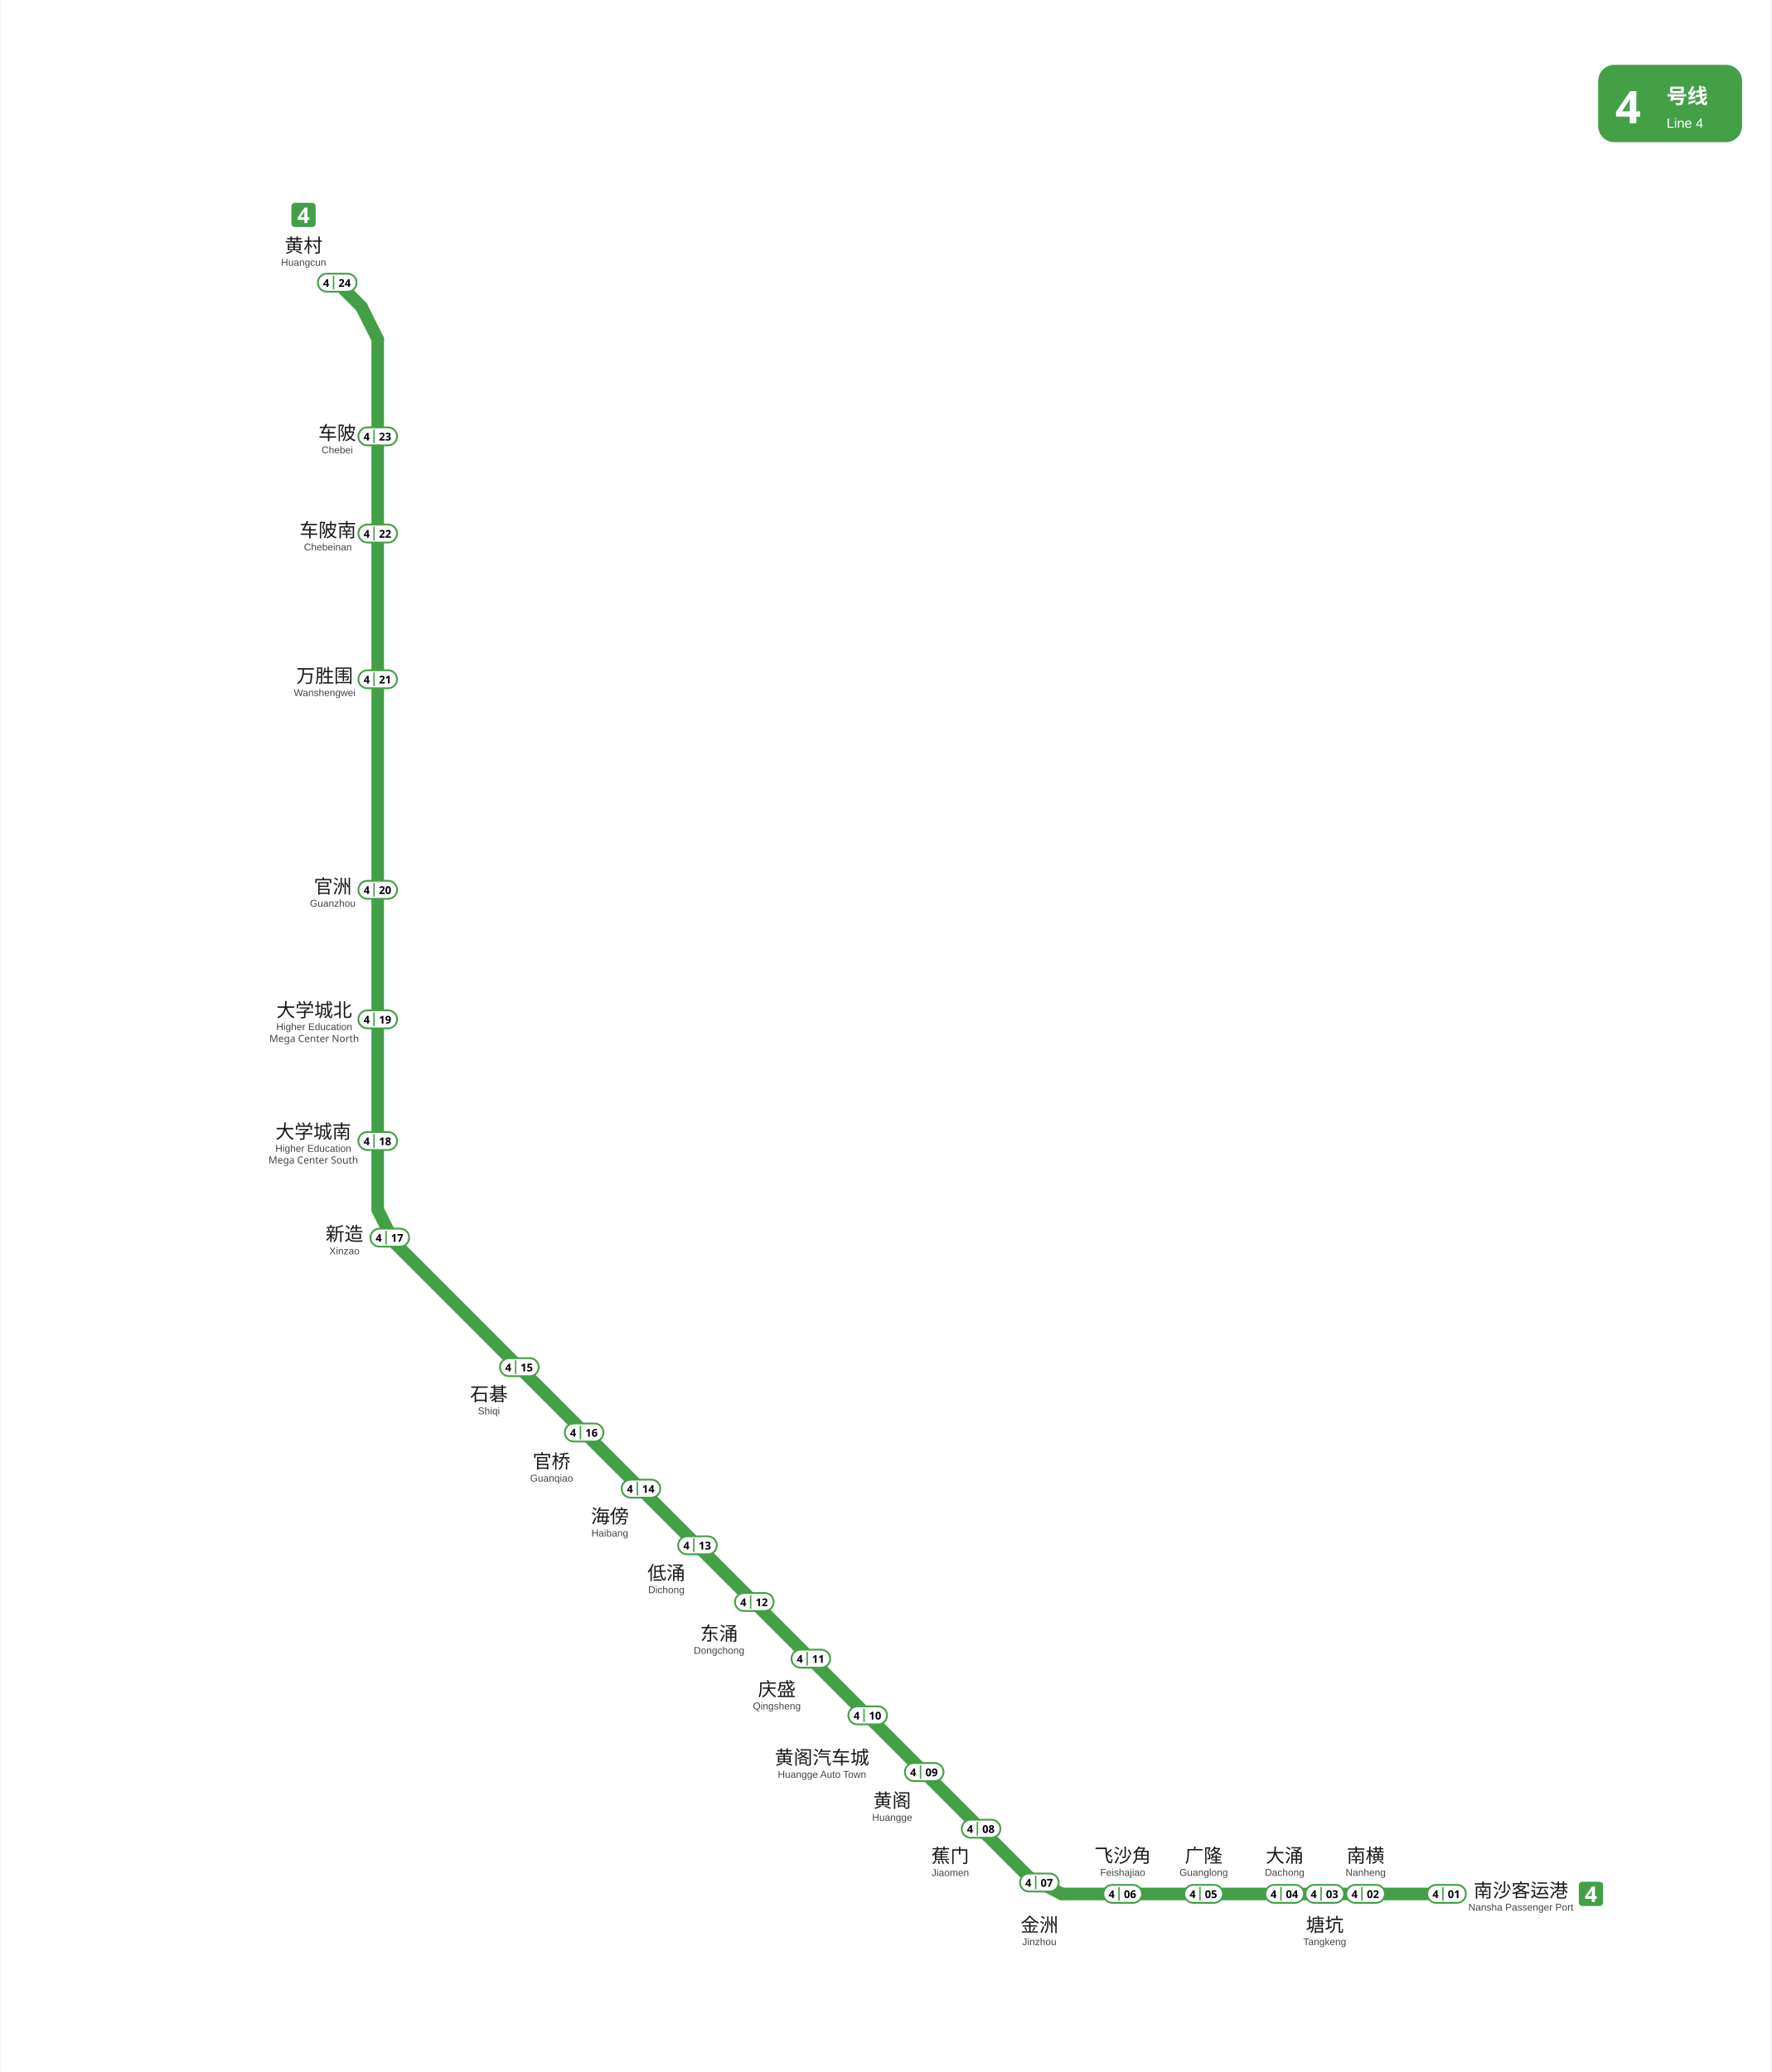
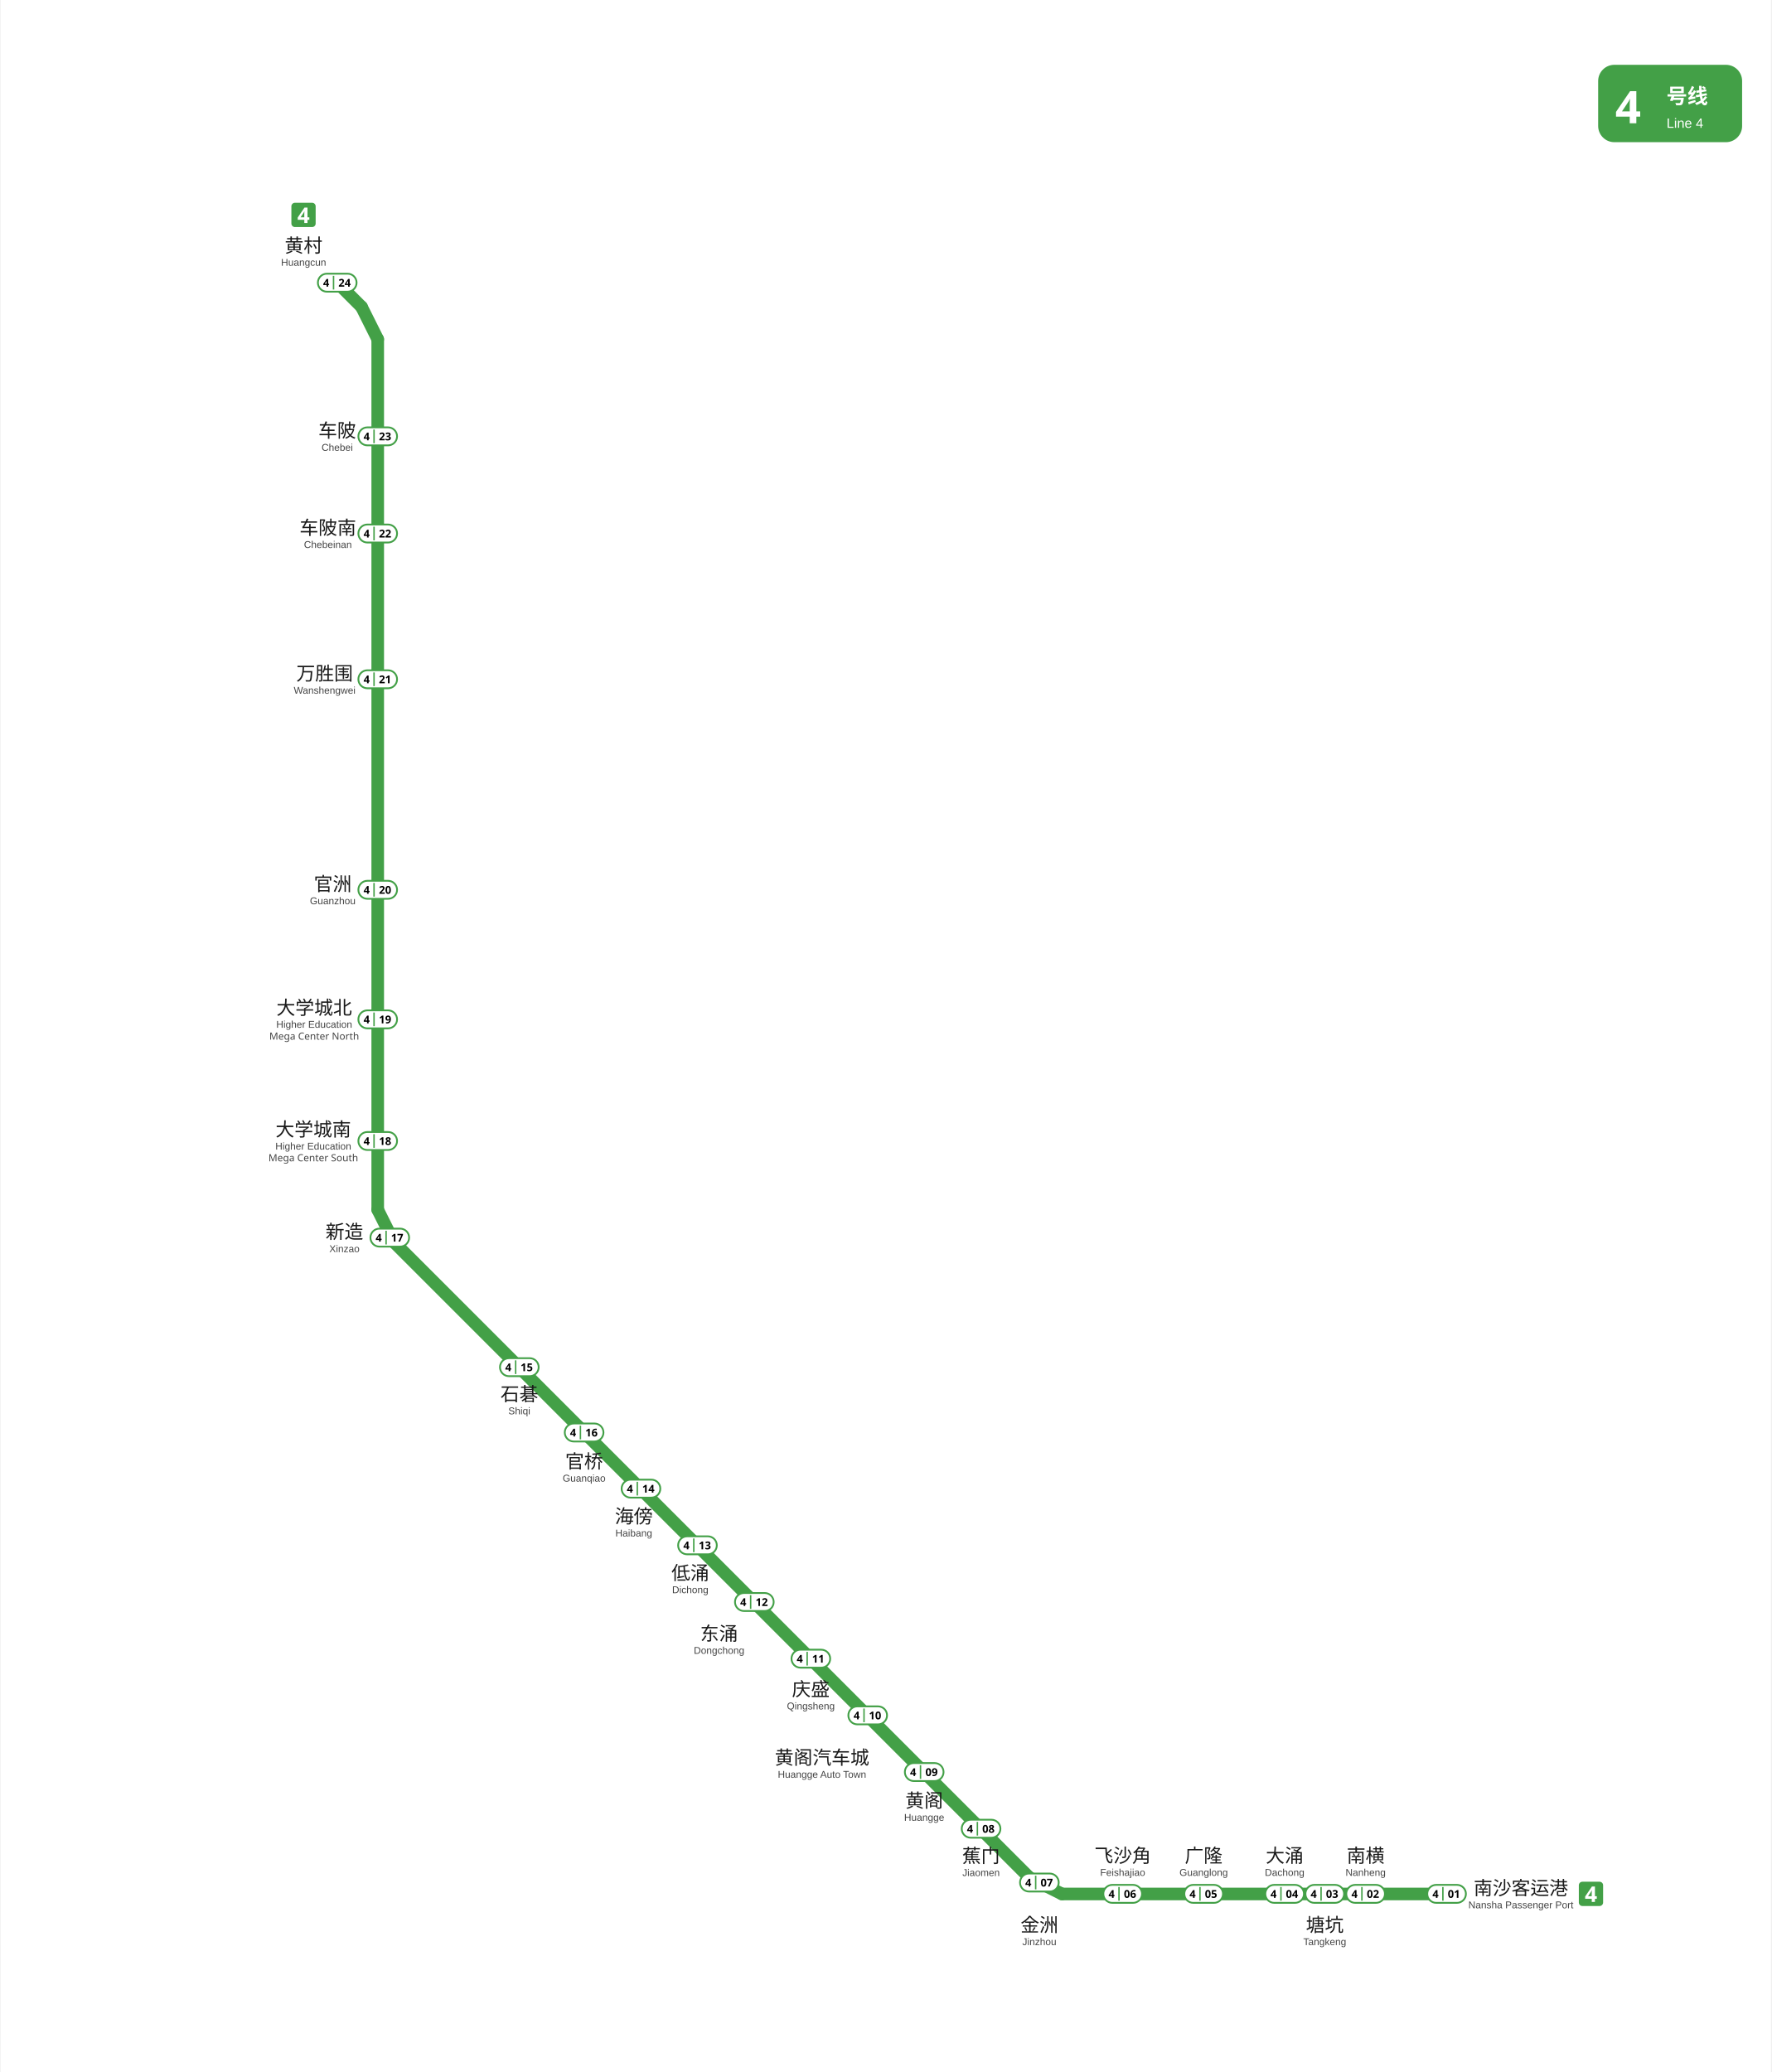
<svg xmlns="http://www.w3.org/2000/svg" viewBox="1774.9 767.7 983.8 1151.5" data-pins="万胜围,东涌,低涌,南横,南沙客运港,塘坑,大学城北,大学城南,大涌,官桥,官洲,广隆,庆盛,新造,海傍,石碁,蕉门,车陂,车陂南,金洲,飞沙角,黄村,黄阁,黄阁汽车城" width="984" height="1151">
  <rect x="1774.917" y="767.717" width="983.828" height="1151.483" fill="#ffffff" />
  <g id="走廊">
    <line x1="1984.50" y1="956.25" x2="1984.50" y2="1440.00" style="fill:none;stroke:#43A047;stroke-width:7;stroke-linecap:round" />
    <line x1="1993.50" y1="1458.00" x2="2346.75" y2="1811.25" style="fill:none;stroke:#43A047;stroke-width:7;stroke-linecap:round" />
    <line x1="2364.75" y1="1820.25" x2="2578.50" y2="1820.25" style="fill:none;stroke:#43A047;stroke-width:7;stroke-linecap:round" />
    <line x1="1962.00" y1="924.75" x2="1975.50" y2="938.25" style="fill:none;stroke:#43A047;stroke-width:7;stroke-linecap:round" />
    <line x1="1984.50" y1="1440.00" x2="1993.50" y2="1458.00" style="fill:none;stroke:#43A047;stroke-width:7;stroke-linecap:round" />
    <line x1="2364.75" y1="1820.25" x2="2346.75" y2="1811.25" style="fill:none;stroke:#43A047;stroke-width:7;stroke-linecap:round" />
    <line x1="1984.50" y1="956.25" x2="1975.50" y2="938.25" style="fill:none;stroke:#43A047;stroke-width:7;stroke-linecap:round" />
  </g>
  <g id="线路徽标">
    <g data-badge="header" transform="translate(2662.74 803.717)" data-ink="#FFFFFF" data-box="2662.7,803.7,2742.7,846.7" data-chip="2662.7,803.7,2742.7,846.7">
      <rect x="0" y="0" width="80.0" height="43.0" rx="9.0" fill="#43A047" />
      <text x="9.5" y="32.5" font-family="'Microsoft YaHei', sans-serif" font-size="25" font-weight="bold" fill="#FFFFFF">4</text>
      <text x="38.0" y="21.5" font-family="'Microsoft YaHei', sans-serif" font-size="11.5" font-weight="600" fill="#FFFFFF">号线</text>
      <text x="38.0" y="35.0" font-family="Arial, sans-serif" font-size="7.5" fill="#FFFFFF">Line 4</text>
    </g>
    <g data-badge="chip" transform="translate(1936.52 880.394)" data-box="1936.5,880.4,1950.0,893.9">
      <path d="M11.54 13.49h-9.59c-1.07 0 -1.95 -0.88 -1.95 -1.95v-9.59c0 -1.07 0.88 -1.95 1.95 -1.95h9.59c1.07 0 1.95 0.88 1.95 1.95v9.59C13.49 12.61 12.61 13.49 11.54 13.49z" fill="#43A047" />
      <path d="M9.97 9.46h-1.03v1.78h-1.76v-1.78h-3.66v-1.26l3.76 -5.53h1.67v5.39h1.03V9.46zM7.17 8.06v-1.45c0 -0.18 0 -0.41 0.01 -0.67c0.01 -0.26 0.02 -0.51 0.03 -0.74c0.01 -0.23 0.02 -0.38 0.03 -0.45h-0.05c-0.07 0.16 -0.15 0.32 -0.23 0.47c-0.08 0.15 -0.18 0.31 -0.28 0.47l-1.57 2.38H7.17z" fill="#FFFFFF" />
    </g>
    <g data-badge="chip" transform="translate(2652 1813.46)" data-box="2652.0,1813.5,2665.5,1826.9">
      <path d="M11.54 13.49h-9.59c-1.07 0 -1.95 -0.88 -1.95 -1.95v-9.59c0 -1.07 0.88 -1.95 1.95 -1.95h9.59c1.07 0 1.95 0.88 1.95 1.95v9.59C13.49 12.61 12.61 13.49 11.54 13.49z" fill="#43A047" />
      <path d="M9.97 9.46h-1.03v1.78h-1.76v-1.78h-3.66v-1.26l3.76 -5.53h1.67v5.39h1.03V9.46zM7.17 8.06v-1.45c0 -0.18 0 -0.41 0.01 -0.67c0.01 -0.26 0.02 -0.51 0.03 -0.74c0.01 -0.23 0.02 -0.38 0.03 -0.45h-0.05c-0.07 0.16 -0.15 0.32 -0.23 0.47c-0.08 0.15 -0.18 0.31 -0.28 0.47l-1.57 2.38H7.17z" fill="#FFFFFF" />
    </g>
  </g>
  <g id="站名标注" font-family="'Microsoft YaHei', 'PingFang SC', sans-serif">
    <text x="1943.30" y="907.90" text-anchor="middle" font-size="10.5" font-weight="500" fill="#1a1a1a">黄村</text>
    <text x="1943.30" y="915.40" text-anchor="middle" font-size="5.5" font-family="Arial, sans-serif" fill="#444444">Huangcun</text>
-     <text x="1962.00" y="1012.12" text-anchor="middle" font-size="10.5" font-weight="500" fill="#1a1a1a">车陂</text>
-     <text x="1962.00" y="1019.62" text-anchor="middle" font-size="5.5" font-family="Arial, sans-serif" fill="#444444">Chebei</text>
-     <text x="1956.80" y="1066.10" text-anchor="middle" font-size="10.5" font-weight="500" fill="#1a1a1a">车陂南</text>
-     <text x="1956.80" y="1073.60" text-anchor="middle" font-size="5.5" font-family="Arial, sans-serif" fill="#444444">Chebeinan</text>
-     <text x="1955.00" y="1147.04" text-anchor="middle" font-size="10.5" font-weight="500" fill="#1a1a1a">万胜围</text>
-     <text x="1955.00" y="1154.54" text-anchor="middle" font-size="5.5" font-family="Arial, sans-serif" fill="#444444">Wanshengwei</text>
-     <text x="1959.50" y="1264.08" text-anchor="middle" font-size="10.5" font-weight="500" fill="#1a1a1a">官洲</text>
-     <text x="1959.50" y="1271.58" text-anchor="middle" font-size="5.5" font-family="Arial, sans-serif" fill="#444444">Guanzhou</text>
-     <text x="1949.20" y="1332.80" text-anchor="middle" font-size="10.5" font-weight="500" fill="#1a1a1a">大学城北</text>
-     <text x="1949.20" y="1340.20" text-anchor="middle" font-size="5.5" font-family="Arial, sans-serif" fill="#444444">Higher Education</text>
-     <text x="1949.20" y="1346.80" text-anchor="middle" font-size="5.5" fill="#444444">Mega Center North</text>
-     <text x="1948.70" y="1400.32" text-anchor="middle" font-size="10.5" font-weight="500" fill="#1a1a1a">大学城南</text>
-     <text x="1948.70" y="1407.82" text-anchor="middle" font-size="5.5" font-family="Arial, sans-serif" fill="#444444">Higher Education</text>
-     <text x="1948.70" y="1414.32" text-anchor="middle" font-size="5.5" fill="#444444">Mega Center South</text>
-     <text x="1966.00" y="1457.20" text-anchor="middle" font-size="10.5" font-weight="500" fill="#1a1a1a">新造</text>
-     <text x="1966.00" y="1464.80" text-anchor="middle" font-size="5.5" font-family="Arial, sans-serif" fill="#444444">Xinzao</text>
-     <text x="2046.30" y="1546.20" text-anchor="middle" font-size="10.5" font-weight="500" fill="#1a1a1a">石碁</text>
-     <text x="2046.30" y="1553.70" text-anchor="middle" font-size="5.5" font-family="Arial, sans-serif" fill="#444444">Shiqi</text>
-     <text x="2081.10" y="1583.60" text-anchor="middle" font-size="10.5" font-weight="500" fill="#1a1a1a">官桥</text>
-     <text x="2081.10" y="1591.10" text-anchor="middle" font-size="5.5" font-family="Arial, sans-serif" fill="#444444">Guanqiao</text>
-     <text x="2113.50" y="1614.10" text-anchor="middle" font-size="10.5" font-weight="500" fill="#1a1a1a">海傍</text>
-     <text x="2113.50" y="1621.60" text-anchor="middle" font-size="5.5" font-family="Arial, sans-serif" fill="#444444">Haibang</text>
-     <text x="2144.90" y="1645.60" text-anchor="middle" font-size="10.5" font-weight="500" fill="#1a1a1a">低涌</text>
-     <text x="2144.90" y="1653.10" text-anchor="middle" font-size="5.5" font-family="Arial, sans-serif" fill="#444444">Dichong</text>
+     <text x="1962.00" y="1010.73" text-anchor="middle" font-size="10.5" font-weight="500" fill="#1a1a1a">车陂</text>
+     <text x="1962.00" y="1018.23" text-anchor="middle" font-size="5.5" font-family="Arial, sans-serif" fill="#444444">Chebei</text>
+     <text x="1956.80" y="1064.73" text-anchor="middle" font-size="10.5" font-weight="500" fill="#1a1a1a">车陂南</text>
+     <text x="1956.80" y="1072.23" text-anchor="middle" font-size="5.5" font-family="Arial, sans-serif" fill="#444444">Chebeinan</text>
+     <text x="1955.00" y="1145.73" text-anchor="middle" font-size="10.5" font-weight="500" fill="#1a1a1a">万胜围</text>
+     <text x="1955.00" y="1153.23" text-anchor="middle" font-size="5.5" font-family="Arial, sans-serif" fill="#444444">Wanshengwei</text>
+     <text x="1959.50" y="1262.73" text-anchor="middle" font-size="10.5" font-weight="500" fill="#1a1a1a">官洲</text>
+     <text x="1959.50" y="1270.23" text-anchor="middle" font-size="5.5" font-family="Arial, sans-serif" fill="#444444">Guanzhou</text>
+     <text x="1949.20" y="1331.48" text-anchor="middle" font-size="10.5" font-weight="500" fill="#1a1a1a">大学城北</text>
+     <text x="1949.20" y="1338.88" text-anchor="middle" font-size="5.5" font-family="Arial, sans-serif" fill="#444444">Higher Education</text>
+     <text x="1949.20" y="1345.48" text-anchor="middle" font-size="5.5" fill="#444444">Mega Center North</text>
+     <text x="1948.70" y="1399.08" text-anchor="middle" font-size="10.5" font-weight="500" fill="#1a1a1a">大学城南</text>
+     <text x="1948.70" y="1406.58" text-anchor="middle" font-size="5.5" font-family="Arial, sans-serif" fill="#444444">Higher Education</text>
+     <text x="1948.70" y="1413.08" text-anchor="middle" font-size="5.5" fill="#444444">Mega Center South</text>
+     <text x="1966.00" y="1455.98" text-anchor="middle" font-size="10.5" font-weight="500" fill="#1a1a1a">新造</text>
+     <text x="1966.00" y="1463.58" text-anchor="middle" font-size="5.5" font-family="Arial, sans-serif" fill="#444444">Xinzao</text>
+     <text x="2063.20" y="1546.20" text-anchor="middle" font-size="10.5" font-weight="500" fill="#1a1a1a">石碁</text>
+     <text x="2063.20" y="1553.70" text-anchor="middle" font-size="5.5" font-family="Arial, sans-serif" fill="#444444">Shiqi</text>
+     <text x="2099.20" y="1583.60" text-anchor="middle" font-size="10.5" font-weight="500" fill="#1a1a1a">官桥</text>
+     <text x="2099.20" y="1591.10" text-anchor="middle" font-size="5.5" font-family="Arial, sans-serif" fill="#444444">Guanqiao</text>
+     <text x="2126.80" y="1614.10" text-anchor="middle" font-size="10.5" font-weight="500" fill="#1a1a1a">海傍</text>
+     <text x="2126.80" y="1621.60" text-anchor="middle" font-size="5.5" font-family="Arial, sans-serif" fill="#444444">Haibang</text>
+     <text x="2158.20" y="1645.60" text-anchor="middle" font-size="10.5" font-weight="500" fill="#1a1a1a">低涌</text>
+     <text x="2158.20" y="1653.10" text-anchor="middle" font-size="5.5" font-family="Arial, sans-serif" fill="#444444">Dichong</text>
    <text x="2174.20" y="1679.30" text-anchor="middle" font-size="10.5" font-weight="500" fill="#1a1a1a">东涌</text>
    <text x="2174.20" y="1686.80" text-anchor="middle" font-size="5.5" font-family="Arial, sans-serif" fill="#444444">Dongchong</text>
-     <text x="2206.30" y="1710.20" text-anchor="middle" font-size="10.5" font-weight="500" fill="#1a1a1a">庆盛</text>
-     <text x="2206.30" y="1717.70" text-anchor="middle" font-size="5.5" font-family="Arial, sans-serif" fill="#444444">Qingsheng</text>
+     <text x="2225.20" y="1710.20" text-anchor="middle" font-size="10.5" font-weight="500" fill="#1a1a1a">庆盛</text>
+     <text x="2225.20" y="1717.70" text-anchor="middle" font-size="5.5" font-family="Arial, sans-serif" fill="#444444">Qingsheng</text>
    <text x="2231.40" y="1748.20" text-anchor="middle" font-size="10.5" font-weight="500" fill="#1a1a1a">黄阁汽车城</text>
    <text x="2231.40" y="1755.70" text-anchor="middle" font-size="5.5" font-family="Arial, sans-serif" fill="#444444">Huangge Auto Town</text>
-     <text x="2270.40" y="1772.10" text-anchor="middle" font-size="10.5" font-weight="500" fill="#1a1a1a">黄阁</text>
-     <text x="2270.40" y="1779.60" text-anchor="middle" font-size="5.5" font-family="Arial, sans-serif" fill="#444444">Huangge</text>
-     <text x="2302.70" y="1802.80" text-anchor="middle" font-size="10.5" font-weight="500" fill="#1a1a1a">蕉门</text>
-     <text x="2302.70" y="1810.30" text-anchor="middle" font-size="5.5" font-family="Arial, sans-serif" fill="#444444">Jiaomen</text>
+     <text x="2288.20" y="1772.10" text-anchor="middle" font-size="10.5" font-weight="500" fill="#1a1a1a">黄阁</text>
+     <text x="2288.20" y="1779.60" text-anchor="middle" font-size="5.5" font-family="Arial, sans-serif" fill="#444444">Huangge</text>
+     <text x="2319.80" y="1802.80" text-anchor="middle" font-size="10.5" font-weight="500" fill="#1a1a1a">蕉门</text>
+     <text x="2319.80" y="1810.30" text-anchor="middle" font-size="5.5" font-family="Arial, sans-serif" fill="#444444">Jiaomen</text>
    <text x="2398.50" y="1802.70" text-anchor="middle" font-size="10.5" font-weight="500" fill="#1a1a1a">飞沙角</text>
    <text x="2398.50" y="1810.20" text-anchor="middle" font-size="5.5" font-family="Arial, sans-serif" fill="#444444">Feishajiao</text>
    <text x="2443.50" y="1802.70" text-anchor="middle" font-size="10.5" font-weight="500" fill="#1a1a1a">广隆</text>
    <text x="2443.50" y="1810.20" text-anchor="middle" font-size="5.5" font-family="Arial, sans-serif" fill="#444444">Guanglong</text>
    <text x="2488.50" y="1802.70" text-anchor="middle" font-size="10.5" font-weight="500" fill="#1a1a1a">大涌</text>
    <text x="2488.50" y="1810.20" text-anchor="middle" font-size="5.5" font-family="Arial, sans-serif" fill="#444444">Dachong</text>
    <text x="2510.80" y="1841.20" text-anchor="middle" font-size="10.5" font-weight="500" fill="#1a1a1a">塘坑</text>
    <text x="2510.80" y="1848.70" text-anchor="middle" font-size="5.5" font-family="Arial, sans-serif" fill="#444444">Tangkeng</text>
    <text x="2533.50" y="1802.70" text-anchor="middle" font-size="10.5" font-weight="500" fill="#1a1a1a">南横</text>
    <text x="2533.50" y="1810.20" text-anchor="middle" font-size="5.5" font-family="Arial, sans-serif" fill="#444444">Nanheng</text>
-     <text x="2619.80" y="1822.03" text-anchor="middle" font-size="10.5" font-weight="500" fill="#1a1a1a">南沙客运港</text>
-     <text x="2619.80" y="1829.53" text-anchor="middle" font-size="5.5" font-family="Arial, sans-serif" fill="#444444">Nansha Passenger Port</text>
+     <text x="2619.80" y="1820.73" text-anchor="middle" font-size="10.5" font-weight="500" fill="#1a1a1a">南沙客运港</text>
+     <text x="2619.80" y="1828.23" text-anchor="middle" font-size="5.5" font-family="Arial, sans-serif" fill="#444444">Nansha Passenger Port</text>
    <text x="2352.20" y="1841.20" text-anchor="middle" font-size="10.5" font-weight="500" fill="#1a1a1a">金洲</text>
    <text x="2352.20" y="1848.70" text-anchor="middle" font-size="5.5" font-family="Arial, sans-serif" fill="#444444">Jinzhou</text>
  </g>
  <g id="编号牌" font-family="'Microsoft YaHei', 'PingFang SC', sans-serif">
    <rect x="1951.25" y="919.80" width="21.50" height="10.00" rx="5.00" fill="#FFFFFF" stroke="#43A047" stroke-width="1.0" />
    <line x1="1959.95" y1="921.00" x2="1959.95" y2="928.60" stroke="#43A047" stroke-width="0.8" />
-     <text x="1955.85" y="924.80" text-anchor="middle" dominant-baseline="central" font-size="6.0" font-weight="700" fill="#000000">4</text>
-     <text x="1966.10" y="924.80" text-anchor="middle" dominant-baseline="central" font-size="6.0" font-weight="700" fill="#000000">24</text>
+     <text x="1955.85" y="924.68" text-anchor="middle" dominant-baseline="central" font-size="6.0" font-weight="700" fill="#000000">4</text>
+     <text x="1966.10" y="924.68" text-anchor="middle" dominant-baseline="central" font-size="6.0" font-weight="700" fill="#000000">24</text>
    <rect x="1973.75" y="1005.20" width="21.50" height="10.00" rx="5.00" fill="#FFFFFF" stroke="#43A047" stroke-width="1.0" />
    <line x1="1982.45" y1="1006.40" x2="1982.45" y2="1014.00" stroke="#43A047" stroke-width="0.8" />
-     <text x="1978.35" y="1010.20" text-anchor="middle" dominant-baseline="central" font-size="6.0" font-weight="700" fill="#000000">4</text>
-     <text x="1988.60" y="1010.20" text-anchor="middle" dominant-baseline="central" font-size="6.0" font-weight="700" fill="#000000">23</text>
+     <text x="1978.35" y="1010.08" text-anchor="middle" dominant-baseline="central" font-size="6.0" font-weight="700" fill="#000000">4</text>
+     <text x="1988.60" y="1010.08" text-anchor="middle" dominant-baseline="central" font-size="6.0" font-weight="700" fill="#000000">23</text>
    <rect x="1973.75" y="1059.20" width="21.50" height="10.00" rx="5.00" fill="#FFFFFF" stroke="#43A047" stroke-width="1.0" />
    <line x1="1982.45" y1="1060.40" x2="1982.45" y2="1068.00" stroke="#43A047" stroke-width="0.8" />
-     <text x="1978.35" y="1064.20" text-anchor="middle" dominant-baseline="central" font-size="6.0" font-weight="700" fill="#000000">4</text>
-     <text x="1988.60" y="1064.20" text-anchor="middle" dominant-baseline="central" font-size="6.0" font-weight="700" fill="#000000">22</text>
+     <text x="1978.35" y="1064.08" text-anchor="middle" dominant-baseline="central" font-size="6.0" font-weight="700" fill="#000000">4</text>
+     <text x="1988.60" y="1064.08" text-anchor="middle" dominant-baseline="central" font-size="6.0" font-weight="700" fill="#000000">22</text>
    <rect x="1973.75" y="1140.20" width="21.50" height="10.00" rx="5.00" fill="#FFFFFF" stroke="#43A047" stroke-width="1.0" />
    <line x1="1982.45" y1="1141.40" x2="1982.45" y2="1149.00" stroke="#43A047" stroke-width="0.8" />
-     <text x="1978.35" y="1145.20" text-anchor="middle" dominant-baseline="central" font-size="6.0" font-weight="700" fill="#000000">4</text>
-     <text x="1988.60" y="1145.20" text-anchor="middle" dominant-baseline="central" font-size="6.0" font-weight="700" fill="#000000">21</text>
+     <text x="1978.35" y="1145.08" text-anchor="middle" dominant-baseline="central" font-size="6.0" font-weight="700" fill="#000000">4</text>
+     <text x="1988.60" y="1145.08" text-anchor="middle" dominant-baseline="central" font-size="6.0" font-weight="700" fill="#000000">21</text>
    <rect x="1973.75" y="1257.20" width="21.50" height="10.00" rx="5.00" fill="#FFFFFF" stroke="#43A047" stroke-width="1.0" />
    <line x1="1982.45" y1="1258.40" x2="1982.45" y2="1266.00" stroke="#43A047" stroke-width="0.8" />
-     <text x="1978.35" y="1262.20" text-anchor="middle" dominant-baseline="central" font-size="6.0" font-weight="700" fill="#000000">4</text>
-     <text x="1988.60" y="1262.20" text-anchor="middle" dominant-baseline="central" font-size="6.0" font-weight="700" fill="#000000">20</text>
+     <text x="1978.35" y="1262.08" text-anchor="middle" dominant-baseline="central" font-size="6.0" font-weight="700" fill="#000000">4</text>
+     <text x="1988.60" y="1262.08" text-anchor="middle" dominant-baseline="central" font-size="6.0" font-weight="700" fill="#000000">20</text>
    <rect x="1973.75" y="1329.20" width="21.50" height="10.00" rx="5.00" fill="#FFFFFF" stroke="#43A047" stroke-width="1.0" />
    <line x1="1982.45" y1="1330.40" x2="1982.45" y2="1338.00" stroke="#43A047" stroke-width="0.8" />
-     <text x="1978.35" y="1334.20" text-anchor="middle" dominant-baseline="central" font-size="6.0" font-weight="700" fill="#000000">4</text>
-     <text x="1988.60" y="1334.20" text-anchor="middle" dominant-baseline="central" font-size="6.0" font-weight="700" fill="#000000">19</text>
+     <text x="1978.35" y="1334.08" text-anchor="middle" dominant-baseline="central" font-size="6.0" font-weight="700" fill="#000000">4</text>
+     <text x="1988.60" y="1334.08" text-anchor="middle" dominant-baseline="central" font-size="6.0" font-weight="700" fill="#000000">19</text>
    <rect x="1973.75" y="1396.80" width="21.50" height="10.00" rx="5.00" fill="#FFFFFF" stroke="#43A047" stroke-width="1.0" />
    <line x1="1982.45" y1="1398.00" x2="1982.45" y2="1405.60" stroke="#43A047" stroke-width="0.8" />
-     <text x="1978.35" y="1401.80" text-anchor="middle" dominant-baseline="central" font-size="6.0" font-weight="700" fill="#000000">4</text>
-     <text x="1988.60" y="1401.80" text-anchor="middle" dominant-baseline="central" font-size="6.0" font-weight="700" fill="#000000">18</text>
+     <text x="1978.35" y="1401.68" text-anchor="middle" dominant-baseline="central" font-size="6.0" font-weight="700" fill="#000000">4</text>
+     <text x="1988.60" y="1401.68" text-anchor="middle" dominant-baseline="central" font-size="6.0" font-weight="700" fill="#000000">18</text>
    <rect x="1980.45" y="1450.50" width="21.50" height="10.00" rx="5.00" fill="#FFFFFF" stroke="#43A047" stroke-width="1.0" />
    <line x1="1989.15" y1="1451.70" x2="1989.15" y2="1459.30" stroke="#43A047" stroke-width="0.8" />
-     <text x="1985.05" y="1455.50" text-anchor="middle" dominant-baseline="central" font-size="6.0" font-weight="700" fill="#000000">4</text>
-     <text x="1995.30" y="1455.50" text-anchor="middle" dominant-baseline="central" font-size="6.0" font-weight="700" fill="#000000">17</text>
+     <text x="1985.05" y="1455.38" text-anchor="middle" dominant-baseline="central" font-size="6.0" font-weight="700" fill="#000000">4</text>
+     <text x="1995.30" y="1455.38" text-anchor="middle" dominant-baseline="central" font-size="6.0" font-weight="700" fill="#000000">17</text>
    <rect x="2052.45" y="1522.50" width="21.50" height="10.00" rx="5.00" fill="#FFFFFF" stroke="#43A047" stroke-width="1.0" />
    <line x1="2061.15" y1="1523.70" x2="2061.15" y2="1531.30" stroke="#43A047" stroke-width="0.8" />
-     <text x="2057.05" y="1527.50" text-anchor="middle" dominant-baseline="central" font-size="6.0" font-weight="700" fill="#000000">4</text>
-     <text x="2067.30" y="1527.50" text-anchor="middle" dominant-baseline="central" font-size="6.0" font-weight="700" fill="#000000">15</text>
+     <text x="2057.05" y="1527.38" text-anchor="middle" dominant-baseline="central" font-size="6.0" font-weight="700" fill="#000000">4</text>
+     <text x="2067.30" y="1527.38" text-anchor="middle" dominant-baseline="central" font-size="6.0" font-weight="700" fill="#000000">15</text>
    <rect x="2088.45" y="1558.80" width="21.50" height="10.00" rx="5.00" fill="#FFFFFF" stroke="#43A047" stroke-width="1.0" />
    <line x1="2097.15" y1="1560.00" x2="2097.15" y2="1567.60" stroke="#43A047" stroke-width="0.8" />
-     <text x="2093.05" y="1563.80" text-anchor="middle" dominant-baseline="central" font-size="6.0" font-weight="700" fill="#000000">4</text>
-     <text x="2103.30" y="1563.80" text-anchor="middle" dominant-baseline="central" font-size="6.0" font-weight="700" fill="#000000">16</text>
+     <text x="2093.05" y="1563.68" text-anchor="middle" dominant-baseline="central" font-size="6.0" font-weight="700" fill="#000000">4</text>
+     <text x="2103.30" y="1563.68" text-anchor="middle" dominant-baseline="central" font-size="6.0" font-weight="700" fill="#000000">16</text>
    <rect x="2120.05" y="1590.00" width="21.50" height="10.00" rx="5.00" fill="#FFFFFF" stroke="#43A047" stroke-width="1.0" />
    <line x1="2128.75" y1="1591.20" x2="2128.75" y2="1598.80" stroke="#43A047" stroke-width="0.8" />
-     <text x="2124.65" y="1595.00" text-anchor="middle" dominant-baseline="central" font-size="6.0" font-weight="700" fill="#000000">4</text>
-     <text x="2134.90" y="1595.00" text-anchor="middle" dominant-baseline="central" font-size="6.0" font-weight="700" fill="#000000">14</text>
+     <text x="2124.65" y="1594.88" text-anchor="middle" dominant-baseline="central" font-size="6.0" font-weight="700" fill="#000000">4</text>
+     <text x="2134.90" y="1594.88" text-anchor="middle" dominant-baseline="central" font-size="6.0" font-weight="700" fill="#000000">14</text>
    <rect x="2151.45" y="1621.50" width="21.50" height="10.00" rx="5.00" fill="#FFFFFF" stroke="#43A047" stroke-width="1.0" />
    <line x1="2160.15" y1="1622.70" x2="2160.15" y2="1630.30" stroke="#43A047" stroke-width="0.8" />
-     <text x="2156.05" y="1626.50" text-anchor="middle" dominant-baseline="central" font-size="6.0" font-weight="700" fill="#000000">4</text>
-     <text x="2166.30" y="1626.50" text-anchor="middle" dominant-baseline="central" font-size="6.0" font-weight="700" fill="#000000">13</text>
+     <text x="2156.05" y="1626.38" text-anchor="middle" dominant-baseline="central" font-size="6.0" font-weight="700" fill="#000000">4</text>
+     <text x="2166.30" y="1626.38" text-anchor="middle" dominant-baseline="central" font-size="6.0" font-weight="700" fill="#000000">13</text>
    <rect x="2183.05" y="1653.00" width="21.50" height="10.00" rx="5.00" fill="#FFFFFF" stroke="#43A047" stroke-width="1.0" />
    <line x1="2191.75" y1="1654.20" x2="2191.75" y2="1661.80" stroke="#43A047" stroke-width="0.8" />
-     <text x="2187.65" y="1658.00" text-anchor="middle" dominant-baseline="central" font-size="6.0" font-weight="700" fill="#000000">4</text>
-     <text x="2197.90" y="1658.00" text-anchor="middle" dominant-baseline="central" font-size="6.0" font-weight="700" fill="#000000">12</text>
+     <text x="2187.65" y="1657.88" text-anchor="middle" dominant-baseline="central" font-size="6.0" font-weight="700" fill="#000000">4</text>
+     <text x="2197.90" y="1657.88" text-anchor="middle" dominant-baseline="central" font-size="6.0" font-weight="700" fill="#000000">12</text>
    <rect x="2214.45" y="1684.50" width="21.50" height="10.00" rx="5.00" fill="#FFFFFF" stroke="#43A047" stroke-width="1.0" />
    <line x1="2223.15" y1="1685.70" x2="2223.15" y2="1693.30" stroke="#43A047" stroke-width="0.8" />
-     <text x="2219.05" y="1689.50" text-anchor="middle" dominant-baseline="central" font-size="6.0" font-weight="700" fill="#000000">4</text>
-     <text x="2229.30" y="1689.50" text-anchor="middle" dominant-baseline="central" font-size="6.0" font-weight="700" fill="#000000">11</text>
+     <text x="2219.05" y="1689.38" text-anchor="middle" dominant-baseline="central" font-size="6.0" font-weight="700" fill="#000000">4</text>
+     <text x="2229.30" y="1689.38" text-anchor="middle" dominant-baseline="central" font-size="6.0" font-weight="700" fill="#000000">11</text>
    <rect x="2246.05" y="1716.00" width="21.50" height="10.00" rx="5.00" fill="#FFFFFF" stroke="#43A047" stroke-width="1.0" />
    <line x1="2254.75" y1="1717.20" x2="2254.75" y2="1724.80" stroke="#43A047" stroke-width="0.8" />
-     <text x="2250.65" y="1721.00" text-anchor="middle" dominant-baseline="central" font-size="6.0" font-weight="700" fill="#000000">4</text>
-     <text x="2260.90" y="1721.00" text-anchor="middle" dominant-baseline="central" font-size="6.0" font-weight="700" fill="#000000">10</text>
+     <text x="2250.65" y="1720.88" text-anchor="middle" dominant-baseline="central" font-size="6.0" font-weight="700" fill="#000000">4</text>
+     <text x="2260.90" y="1720.88" text-anchor="middle" dominant-baseline="central" font-size="6.0" font-weight="700" fill="#000000">10</text>
    <rect x="2277.45" y="1747.50" width="21.50" height="10.00" rx="5.00" fill="#FFFFFF" stroke="#43A047" stroke-width="1.0" />
    <line x1="2286.15" y1="1748.70" x2="2286.15" y2="1756.30" stroke="#43A047" stroke-width="0.8" />
-     <text x="2282.05" y="1752.50" text-anchor="middle" dominant-baseline="central" font-size="6.0" font-weight="700" fill="#000000">4</text>
-     <text x="2292.30" y="1752.50" text-anchor="middle" dominant-baseline="central" font-size="6.0" font-weight="700" fill="#000000">09</text>
+     <text x="2282.05" y="1752.38" text-anchor="middle" dominant-baseline="central" font-size="6.0" font-weight="700" fill="#000000">4</text>
+     <text x="2292.30" y="1752.38" text-anchor="middle" dominant-baseline="central" font-size="6.0" font-weight="700" fill="#000000">09</text>
    <rect x="2309.05" y="1779.00" width="21.50" height="10.00" rx="5.00" fill="#FFFFFF" stroke="#43A047" stroke-width="1.0" />
    <line x1="2317.75" y1="1780.20" x2="2317.75" y2="1787.80" stroke="#43A047" stroke-width="0.8" />
-     <text x="2313.65" y="1784.00" text-anchor="middle" dominant-baseline="central" font-size="6.0" font-weight="700" fill="#000000">4</text>
-     <text x="2323.90" y="1784.00" text-anchor="middle" dominant-baseline="central" font-size="6.0" font-weight="700" fill="#000000">08</text>
+     <text x="2313.65" y="1783.88" text-anchor="middle" dominant-baseline="central" font-size="6.0" font-weight="700" fill="#000000">4</text>
+     <text x="2323.90" y="1783.88" text-anchor="middle" dominant-baseline="central" font-size="6.0" font-weight="700" fill="#000000">08</text>
    <rect x="2341.45" y="1808.90" width="21.50" height="10.00" rx="5.00" fill="#FFFFFF" stroke="#43A047" stroke-width="1.0" />
    <line x1="2350.15" y1="1810.10" x2="2350.15" y2="1817.70" stroke="#43A047" stroke-width="0.8" />
-     <text x="2346.05" y="1813.90" text-anchor="middle" dominant-baseline="central" font-size="6.0" font-weight="700" fill="#000000">4</text>
-     <text x="2356.30" y="1813.90" text-anchor="middle" dominant-baseline="central" font-size="6.0" font-weight="700" fill="#000000">07</text>
+     <text x="2346.05" y="1813.78" text-anchor="middle" dominant-baseline="central" font-size="6.0" font-weight="700" fill="#000000">4</text>
+     <text x="2356.30" y="1813.78" text-anchor="middle" dominant-baseline="central" font-size="6.0" font-weight="700" fill="#000000">07</text>
    <rect x="2387.75" y="1815.20" width="21.50" height="10.00" rx="5.00" fill="#FFFFFF" stroke="#43A047" stroke-width="1.0" />
    <line x1="2396.45" y1="1816.40" x2="2396.45" y2="1824.00" stroke="#43A047" stroke-width="0.8" />
-     <text x="2392.35" y="1820.20" text-anchor="middle" dominant-baseline="central" font-size="6.0" font-weight="700" fill="#000000">4</text>
-     <text x="2402.60" y="1820.20" text-anchor="middle" dominant-baseline="central" font-size="6.0" font-weight="700" fill="#000000">06</text>
+     <text x="2392.35" y="1820.08" text-anchor="middle" dominant-baseline="central" font-size="6.0" font-weight="700" fill="#000000">4</text>
+     <text x="2402.60" y="1820.08" text-anchor="middle" dominant-baseline="central" font-size="6.0" font-weight="700" fill="#000000">06</text>
    <rect x="2432.75" y="1815.20" width="21.50" height="10.00" rx="5.00" fill="#FFFFFF" stroke="#43A047" stroke-width="1.0" />
    <line x1="2441.45" y1="1816.40" x2="2441.45" y2="1824.00" stroke="#43A047" stroke-width="0.8" />
-     <text x="2437.35" y="1820.20" text-anchor="middle" dominant-baseline="central" font-size="6.0" font-weight="700" fill="#000000">4</text>
-     <text x="2447.60" y="1820.20" text-anchor="middle" dominant-baseline="central" font-size="6.0" font-weight="700" fill="#000000">05</text>
+     <text x="2437.35" y="1820.08" text-anchor="middle" dominant-baseline="central" font-size="6.0" font-weight="700" fill="#000000">4</text>
+     <text x="2447.60" y="1820.08" text-anchor="middle" dominant-baseline="central" font-size="6.0" font-weight="700" fill="#000000">05</text>
    <rect x="2477.75" y="1815.20" width="21.50" height="10.00" rx="5.00" fill="#FFFFFF" stroke="#43A047" stroke-width="1.0" />
    <line x1="2486.45" y1="1816.40" x2="2486.45" y2="1824.00" stroke="#43A047" stroke-width="0.8" />
-     <text x="2482.35" y="1820.20" text-anchor="middle" dominant-baseline="central" font-size="6.0" font-weight="700" fill="#000000">4</text>
-     <text x="2492.60" y="1820.20" text-anchor="middle" dominant-baseline="central" font-size="6.0" font-weight="700" fill="#000000">04</text>
+     <text x="2482.35" y="1820.08" text-anchor="middle" dominant-baseline="central" font-size="6.0" font-weight="700" fill="#000000">4</text>
+     <text x="2492.60" y="1820.08" text-anchor="middle" dominant-baseline="central" font-size="6.0" font-weight="700" fill="#000000">04</text>
    <rect x="2500.05" y="1815.20" width="21.50" height="10.00" rx="5.00" fill="#FFFFFF" stroke="#43A047" stroke-width="1.0" />
    <line x1="2508.75" y1="1816.40" x2="2508.75" y2="1824.00" stroke="#43A047" stroke-width="0.8" />
-     <text x="2504.65" y="1820.20" text-anchor="middle" dominant-baseline="central" font-size="6.0" font-weight="700" fill="#000000">4</text>
-     <text x="2514.90" y="1820.20" text-anchor="middle" dominant-baseline="central" font-size="6.0" font-weight="700" fill="#000000">03</text>
+     <text x="2504.65" y="1820.08" text-anchor="middle" dominant-baseline="central" font-size="6.0" font-weight="700" fill="#000000">4</text>
+     <text x="2514.90" y="1820.08" text-anchor="middle" dominant-baseline="central" font-size="6.0" font-weight="700" fill="#000000">03</text>
    <rect x="2522.75" y="1815.20" width="21.50" height="10.00" rx="5.00" fill="#FFFFFF" stroke="#43A047" stroke-width="1.0" />
    <line x1="2531.45" y1="1816.40" x2="2531.45" y2="1824.00" stroke="#43A047" stroke-width="0.8" />
-     <text x="2527.35" y="1820.20" text-anchor="middle" dominant-baseline="central" font-size="6.0" font-weight="700" fill="#000000">4</text>
-     <text x="2537.60" y="1820.20" text-anchor="middle" dominant-baseline="central" font-size="6.0" font-weight="700" fill="#000000">02</text>
+     <text x="2527.35" y="1820.08" text-anchor="middle" dominant-baseline="central" font-size="6.0" font-weight="700" fill="#000000">4</text>
+     <text x="2537.60" y="1820.08" text-anchor="middle" dominant-baseline="central" font-size="6.0" font-weight="700" fill="#000000">02</text>
    <rect x="2567.75" y="1815.20" width="21.50" height="10.00" rx="5.00" fill="#FFFFFF" stroke="#43A047" stroke-width="1.0" />
    <line x1="2576.45" y1="1816.40" x2="2576.45" y2="1824.00" stroke="#43A047" stroke-width="0.8" />
-     <text x="2572.35" y="1820.20" text-anchor="middle" dominant-baseline="central" font-size="6.0" font-weight="700" fill="#000000">4</text>
-     <text x="2582.60" y="1820.20" text-anchor="middle" dominant-baseline="central" font-size="6.0" font-weight="700" fill="#000000">01</text>
+     <text x="2572.35" y="1820.08" text-anchor="middle" dominant-baseline="central" font-size="6.0" font-weight="700" fill="#000000">4</text>
+     <text x="2582.60" y="1820.08" text-anchor="middle" dominant-baseline="central" font-size="6.0" font-weight="700" fill="#000000">01</text>
  </g>
</svg>
